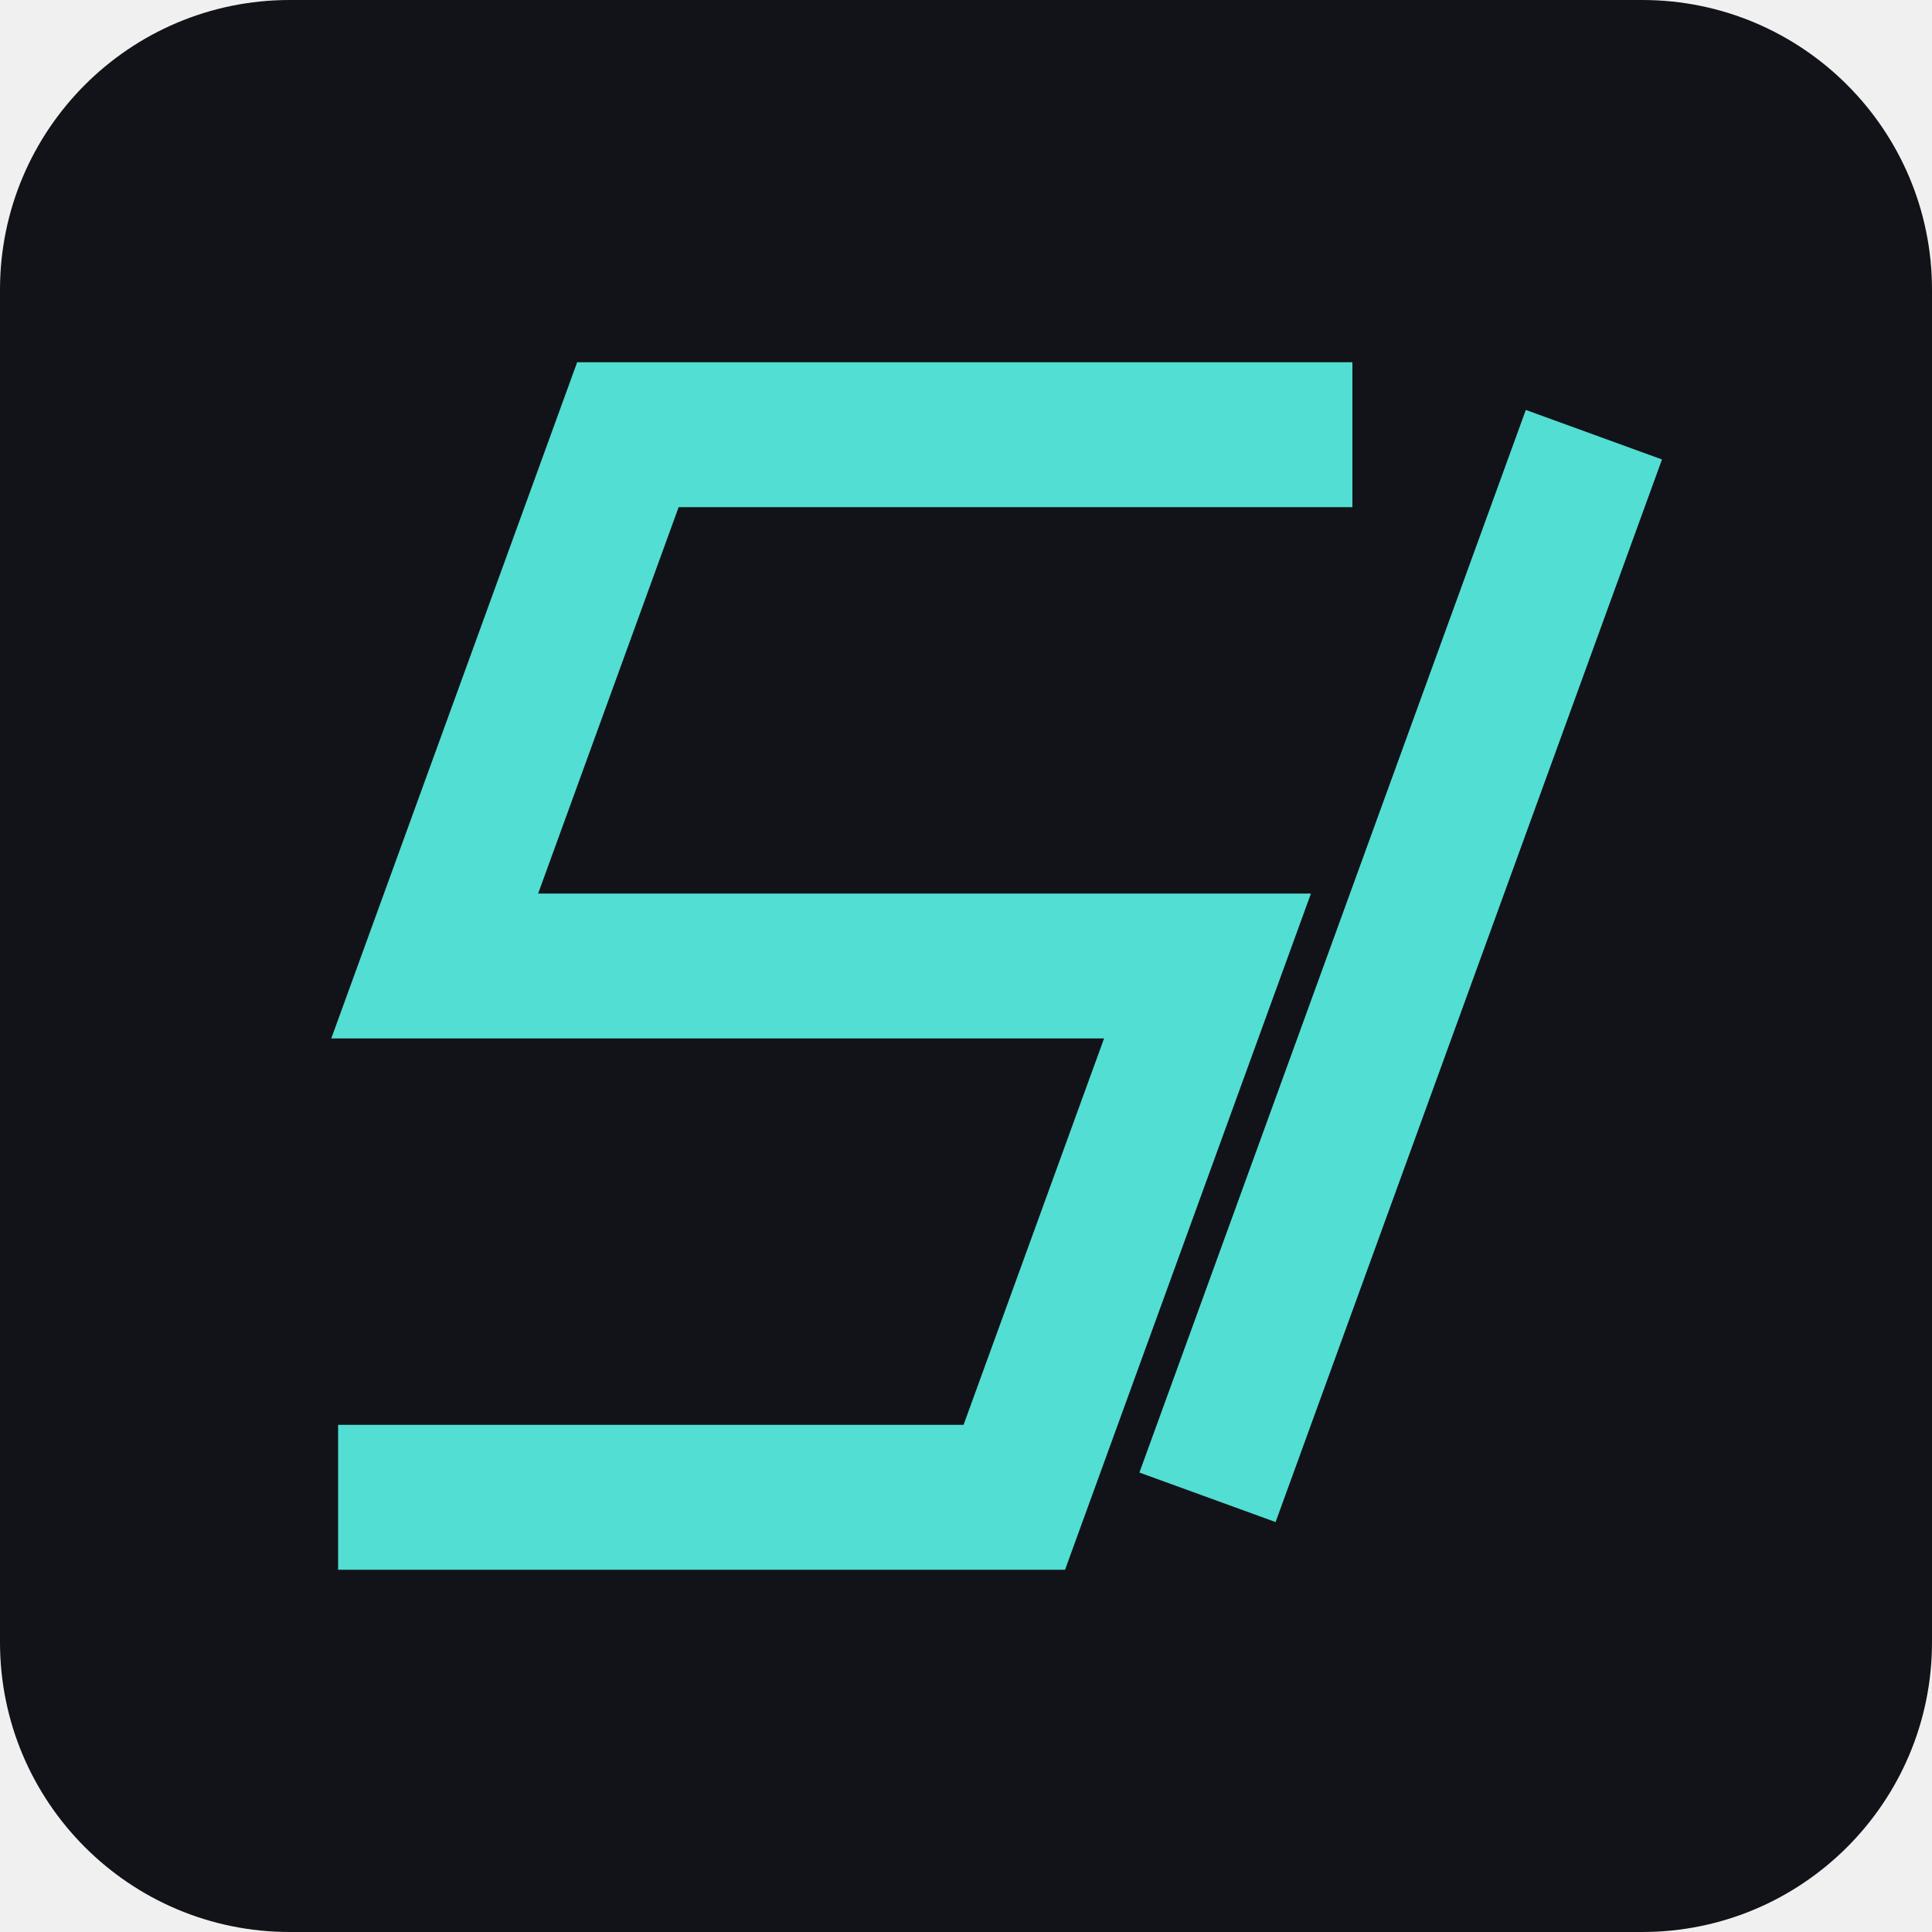
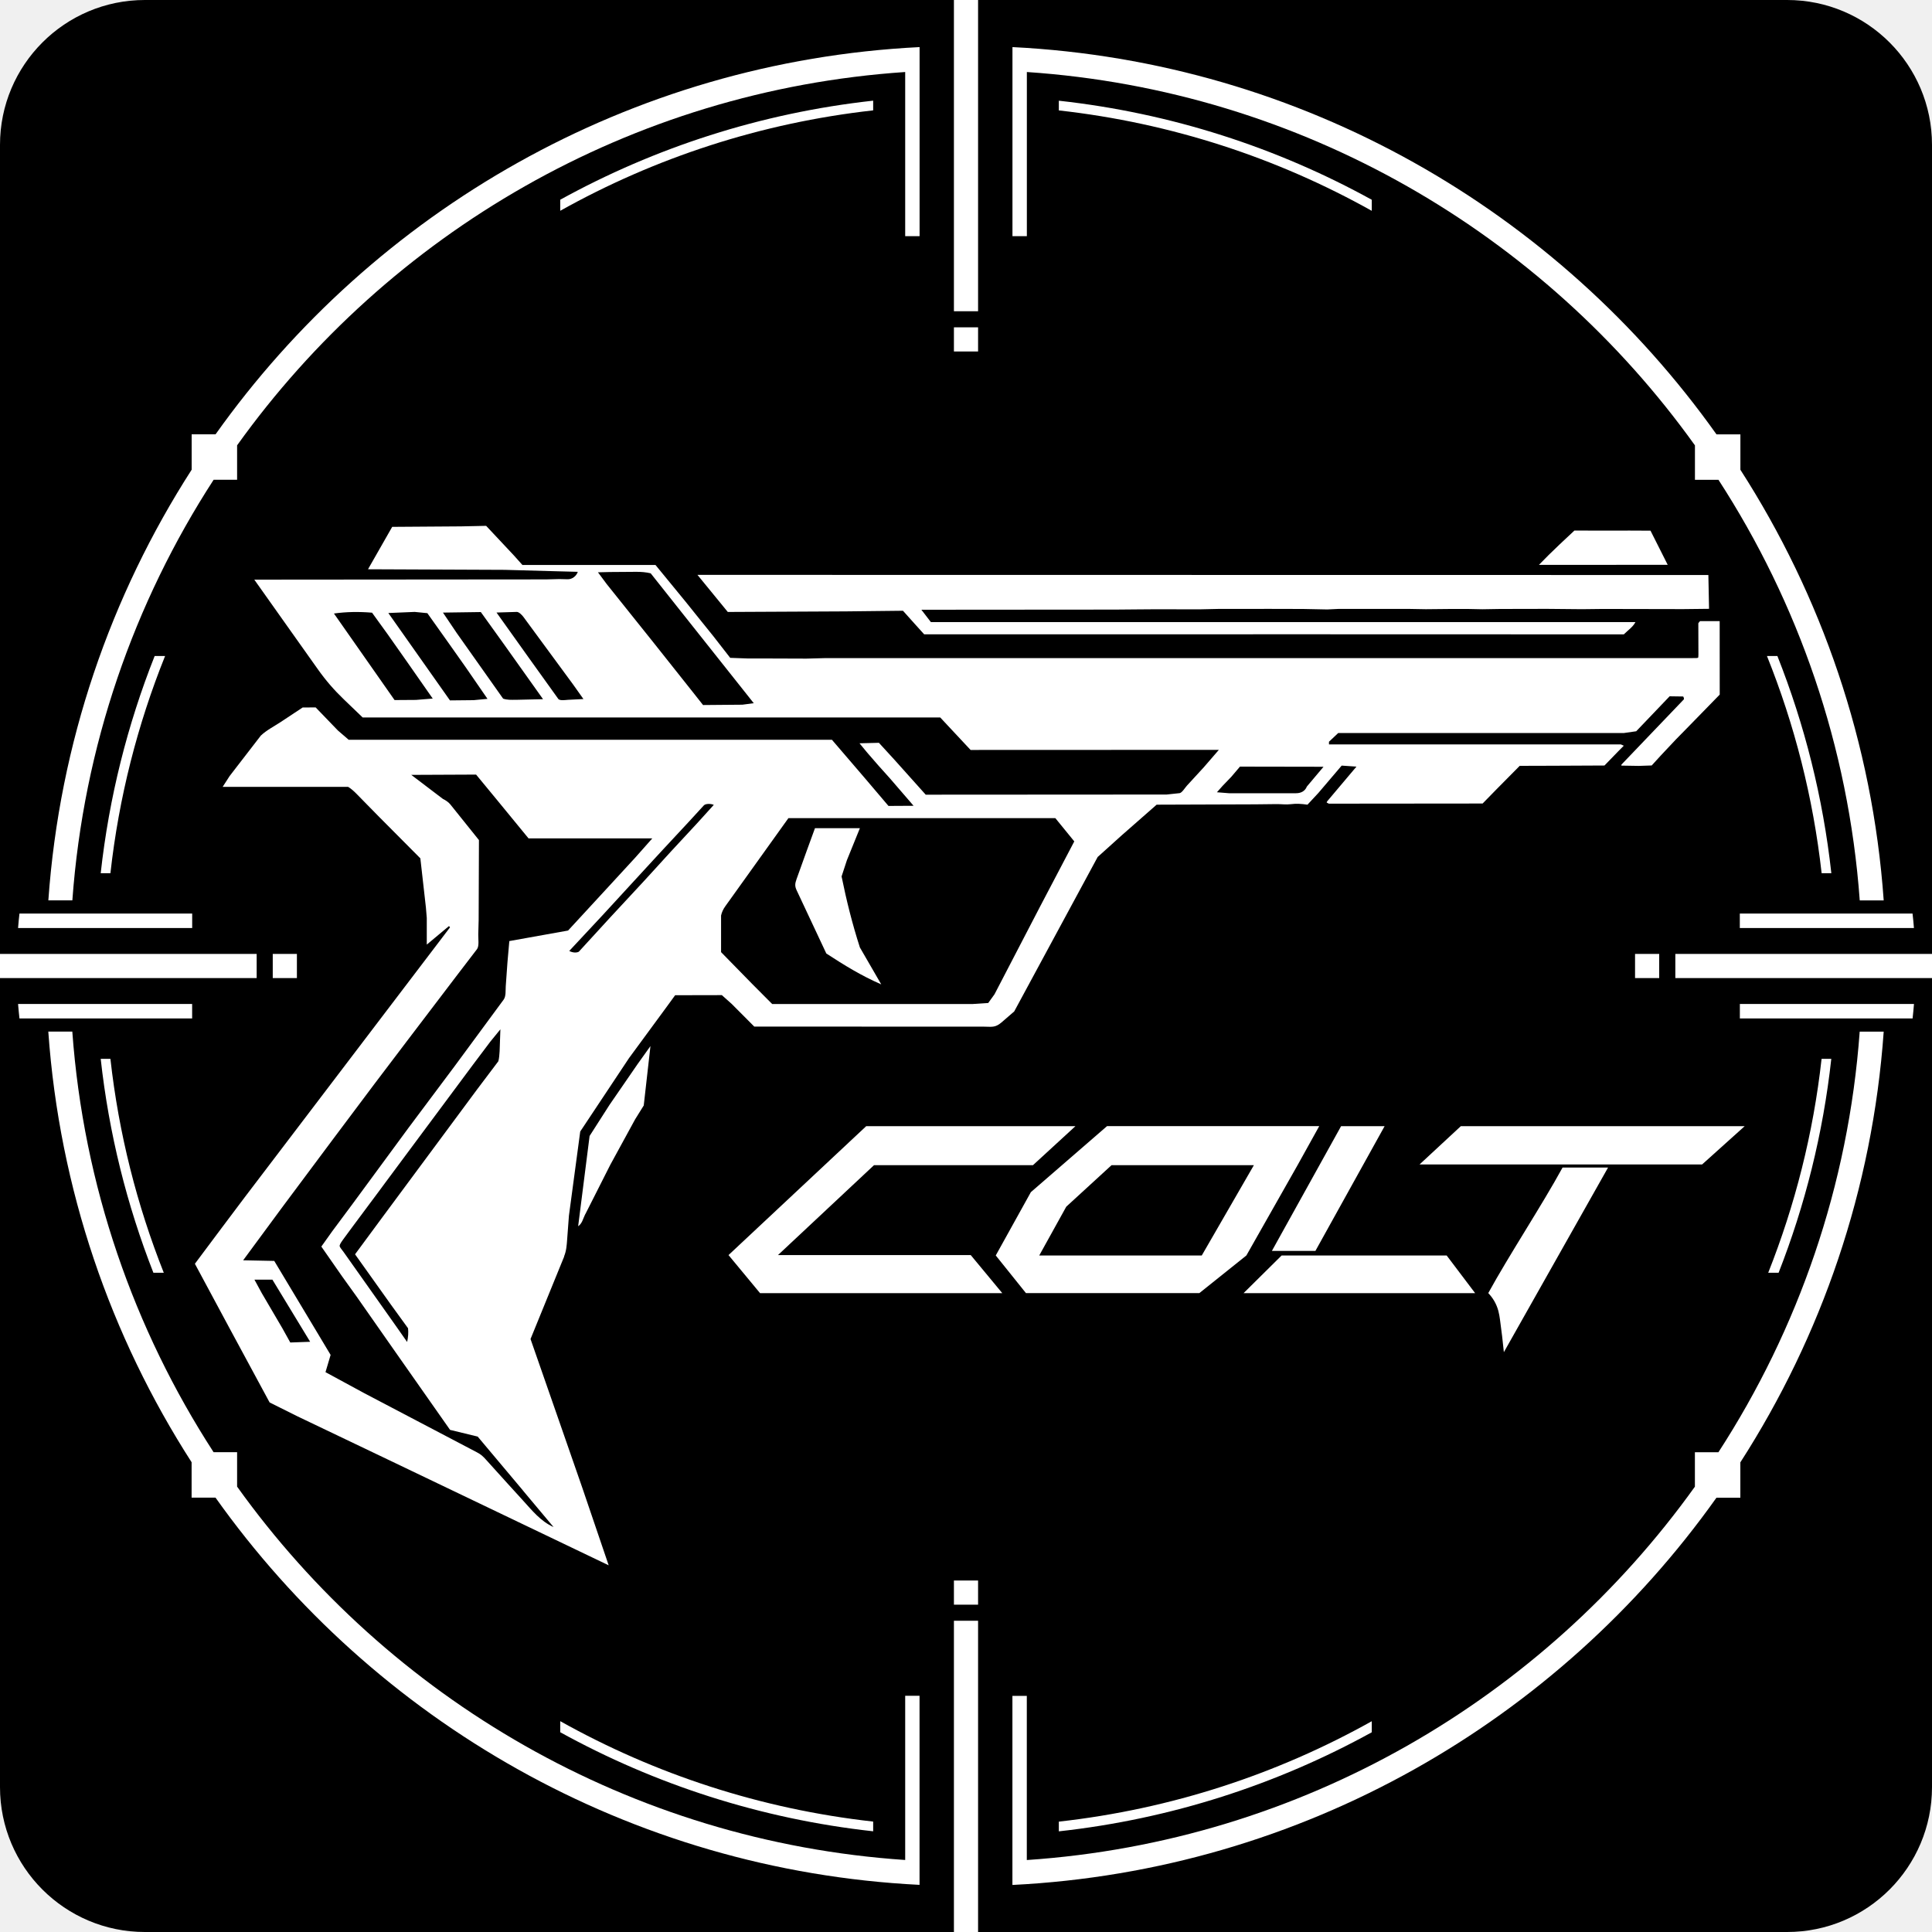
- <svg xmlns="http://www.w3.org/2000/svg" viewBox="0 0 40 40">
-   <rect width="40" height="40" rx="6" fill="#111318" />
-   <path d="M28 9H13l-4 11h16l-4 11H7M33 9l-8 22" fill="none" stroke="#52ded3" stroke-width="3" />
+ <svg xmlns="http://www.w3.org/2000/svg" id="uuid-ded03fce-9d83-47eb-8683-ad9f828623dd" data-name="Layer 1" viewBox="0 0 400 400">
+   <defs>
+     <style>
+       .uuid-9690cbbd-776c-4523-bad4-c8dd1ac0778c {
+         fill: #fff;
+       }
+ 
+       .uuid-6dbe909e-cd0d-4a54-8cce-4b23116590bb {
+         fill: none;
+       }
+     </style>
+   </defs>
+   <rect width="400" height="400" rx="30" ry="30" />
+   <path class="uuid-9690cbbd-776c-4523-bad4-c8dd1ac0778c" d="M116.81,260.14l-6.97,17.09,6.03,17.31,4.68,13.46,5.47,16.08-45.47-21.78-19.04-9.1-5.69-2.84-8.42-15.59-7.05-13.12,5.53-7.4,4.81-6.4,39.06-51.35,3.42-4.5-.21-.27-4.6,3.84v-5.51s-.18-2.17-.18-2.17l-1.15-10.18-8.7-8.75-4.51-4.6c-.5-.51-1.12-1.08-1.74-1.45h-25.98s1.45-2.25,1.45-2.25l6.45-8.36c1.13-1.09,2.8-1.95,4.11-2.81l4.55-3.01,2.69-.02,3.5,3.63,1.12,1.16,2.22,1.91h100.05s6.78,7.9,6.78,7.9l4.93,5.8,5.2-.03-4.91-5.69-2.36-2.63-2.32-2.67-1.61-1.95,4.02-.1,3.25,3.55,6.44,7.19,49.87-.03,2.72-.29c.5-.11,1.11-1.14,1.49-1.55l3.49-3.8,3.12-3.61-51.4.02-6.29-6.73h-119.58s-3.88-3.73-3.88-3.73c-2.04-1.96-3.72-3.89-5.38-6.23l-6.33-8.92-6.84-9.65,60.4-.05,2.76-.07,1.7.04c.93.02,1.8-.62,2.12-1.54l-5.28-.14-9.82-.27-28.34-.12,5.01-8.78,14.29-.1,5.16-.11,5.73,6.11,1.78,1.99h27.55s6.28,7.66,6.28,7.66l2.12,2.64,1.32,1.64,2.23,2.77,3.52,4.52,3.64.13h3.39s8.76.03,8.76.03l3.71-.1h170.23s10.28-.01,10.28-.01c.13,0,.42-.05.42-.15l.03-.54-.02-6.52s.3-.44.38-.44h4.04s.01,15.21.01,15.21l-5.22,5.35-2.1,2.15-1.7,1.73-3.19,3.39-1.87,2.05-2.64.09-3.06-.05h-.52c-.08,0-.09-.17-.04-.22l.31-.33,11.3-11.81,1.31-1.37c.07-.07-.07-.59-.17-.59l-2.78-.04-6.92,7.24-2.52.36h-59.17s-1.92,1.81-1.92,1.81v.55s4.53,0,4.53,0h55.9s.61.27.61.27l-1.16,1.17-2.84,2.93-10.7.05-6.85.02-4.74,4.79-2.94,3.01-31.84.03-.42-.22c-.07-.03.03-.21.1-.29l6.04-7.16-3.06-.21-4.82,5.66-2.26,2.43c-1.32-.19-2.3-.25-3.5-.1-.94.12-1.92-.03-2.88-.02l-4.43.05-20.42.07-7.19,6.31-5.02,4.52-17.28,31.98-2.64,2.28c-1.31,1.13-2.06.87-3.56.87l-47.62-.02-4.67-4.69-2.04-1.82-9.67.02-1.74,2.39-7.81,10.63-10.1,15.2-2.34,17.43-.37,4.95c-.09,1.21-.16,2.32-.64,3.49ZM156.06,145.59l-15.67-19.74-5.67-7.15c-.93-.24-2.08-.32-3.03-.31l-5.44.04-2.45.06,1.8,2.42,9.68,12.1,8.05,10.14,2.23,2.82,8.14-.07,2.37-.31ZM89.59,144.63l-5.45-7.8-3.85-5.47-3.26-4.51c-2.75-.23-5.28-.19-7.89.17l12.55,17.92,4.44-.03,3.47-.28ZM98.97,141.85l-2.55-3.7-3.49-4.94-4.45-6.26-2.62-.26-5.46.23,12.76,18.09,4.9-.05,2.87-.27-1.96-2.84ZM106.8,144.89l5.63-.13-8.11-11.4-4.77-6.64-7.84.11,2.85,4.23,9.61,13.59c.84.28,1.68.25,2.62.23ZM120.8,144.74l-2.12-2.99-10.3-14.01c-.33-.44-.94-1.06-1.4-1.05l-4.18.13,6.64,9.31,6.19,8.63c.42.34,1.47.16,1.96.13l3.21-.16ZM254.58,164.23h13.74c1.04,0,1.88-.44,2.25-1.38l3.45-4.1-17.3-.03-1.8,2.12-1.79,1.86-1.18,1.33,2.63.21ZM108.25,308.56l-3.42-4.07-5.93-7.06-5.72-1.39-11.27-16.06-8.07-11.53-3.04-4.23-4.27-6.13,2.22-3.12,4.28-5.76,11.56-15.72,9.64-12.89,10.04-13.63c.52-.71.38-1.94.44-2.77l.35-4.92.39-4.44,12.16-2.18,2.52-2.73,5.88-6.38,5.54-6.02,3.5-3.95h-25.62s-6.58-8.02-6.58-8.02l-4.28-5.19-13.42.06,6.54,4.97c.53.25,1.18.68,1.55,1.15l5.92,7.38-.06,16.59-.08,2.96c-.02.84.22,2.41-.26,3.03l-3.99,5.21-10.4,13.67-6.78,8.94-8.87,11.83-10.3,13.81-8.08,10.96,6.44.13,8.71,14.52,2.96,4.94-1.06,3.57,8.04,4.36,23.3,12.23c.88.46,1.25.82,1.91,1.55l4.4,4.87,3.16,3.47c1.95,2.14,3.74,4.41,6.41,5.59l-3.14-3.74-3.2-3.82ZM119.84,197.04l6.4-6.99,7.21-7.77,5.53-6.06,5.24-5.65,1.3-1.43,2.26-2.5c-.55-.26-1.69-.3-2.06.11l-2.96,3.23-5.58,6-2.04,2.21-4.69,5.1-5.54,6.03-7.05,7.56c.68.39,1.54.42,2,.15ZM201.49,207.86l3.11-.2,1.3-1.8,9.45-18.19,7.07-13.47-3.92-4.81h-55.27s-13.07,18.25-13.07,18.25c-.44.61-.72,1.23-.87,1.91v7.58s6.43,6.57,6.43,6.57l4.15,4.17h41.62ZM71.02,259.05l11.05,15.62,2.22,3.17c.23-.99.29-2,.19-2.84l-3.56-4.91-7.41-10.4,5.52-7.48,19.72-26.62,4.42-5.86c.16-.48.25-1.59.27-2.07l.16-4.55-2.09,2.56-3.53,4.69-14.14,19.02-1.67,2.25-2.52,3.39-1.35,1.83-1.65,2.21-3.7,4.97-1.93,2.62c-.25.34-.64.89-.7,1.23-.05.3.42.78.7,1.18ZM64.22,277.81l-7.82-12.87h-3.72s1.5,2.76,1.5,2.76l4.28,7.3,1.64,2.95,4.13-.15Z" />
+   <path class="uuid-9690cbbd-776c-4523-bad4-c8dd1ac0778c" d="M261.67,126.07h-1.91s-7.42,0-7.42,0l-4.1.09-8.74-.02-4.04.03-4.63.04-40.07.03,1.97,2.56h145.87c-.54,1.03-1.5,1.64-2.41,2.54l-70.1-.02h-6.1s-2.03.01-2.03.01h-66.62s-1.88-2.08-1.88-2.08l-2.51-2.8-11.8.13-24.47.12-6.28-7.68,209.3.03.14,7-5.39.06-15.17-.03h-1.7s-3.46.04-3.46.04h-1.4s-6.43-.06-6.43-.06l-9.7.02-3.68.06-2.97-.06h-3.61s-5.13.05-5.13.05l-3.47-.06h-14.61s-2.31.11-2.31.11l-5.02-.1-8.09-.02Z" />
+   <path class="uuid-9690cbbd-776c-4523-bad4-c8dd1ac0778c" d="M121.16,251.4c-.47.93-.6,1.88-1.46,2.48l2.37-18.69,4.13-6.45,5.75-8.35,2.72-3.81-1.39,12.3-1.77,2.84-5.15,9.43-5.18,10.24Z" />
+   <polygon class="uuid-9690cbbd-776c-4523-bad4-c8dd1ac0778c" points="345.28 116.94 318.62 116.95 320.61 114.93 322.92 112.7 325.97 109.84 331.21 109.86 337.41 109.85 341.72 109.87 345.28 116.94" />
+   <path class="uuid-9690cbbd-776c-4523-bad4-c8dd1ac0778c" d="M182.44,203.8c-4.14-1.8-7.7-4-11.36-6.39l-6.14-13.08c-.41-.86-.35-1.4-.03-2.3l2.12-5.9,1.7-4.66h9.3s-2.69,6.63-2.69,6.63l-1.1,3.36c1.03,5.07,2.22,9.82,3.79,14.7l4.42,7.64Z" />
+   <g>
+     <path class="uuid-9690cbbd-776c-4523-bad4-c8dd1ac0778c" d="M219.22,22.86c23.3,2.6,45.21,9.83,64.79,20.79v-2.29c-19.61-10.81-41.52-17.95-64.79-20.51v2.01Z" />
+     <path class="uuid-9690cbbd-776c-4523-bad4-c8dd1ac0778c" d="M180.78,20.84c-23.26,2.56-45.17,9.7-64.79,20.51v2.29c19.57-10.95,41.49-18.19,64.79-20.79v-2.01Z" />
+   </g>
+   <g>
+     <path class="uuid-9690cbbd-776c-4523-bad4-c8dd1ac0778c" d="M180.78,377.14c-23.3-2.6-45.21-9.83-64.79-20.79v2.29c19.61,10.81,41.52,17.95,64.79,20.51v-2.01Z" />
+     <path class="uuid-9690cbbd-776c-4523-bad4-c8dd1ac0778c" d="M219.22,379.16c23.26-2.56,45.17-9.7,64.79-20.51v-2.29c-19.57,10.95-41.49,18.19-64.79,20.79v2.01Z" />
+   </g>
+   <path class="uuid-9690cbbd-776c-4523-bad4-c8dd1ac0778c" d="M365.83,135.82c5.69,14.16,9.56,29.25,11.32,44.97h2.01c-1.73-15.7-5.55-30.79-11.17-44.97h-2.16Z" />
+   <path class="uuid-9690cbbd-776c-4523-bad4-c8dd1ac0778c" d="M33.91,263.51c-5.55-13.97-9.33-28.83-11.05-44.29h-2.01c1.7,15.46,5.43,30.31,10.91,44.29h2.15Z" />
+   <path class="uuid-9690cbbd-776c-4523-bad4-c8dd1ac0778c" d="M32.02,135.82c-5.62,14.18-9.44,29.26-11.17,44.97h2.01c1.75-15.72,5.62-30.8,11.32-44.97h-2.16Z" />
+   <path class="uuid-9690cbbd-776c-4523-bad4-c8dd1ac0778c" d="M368.24,263.51c5.48-13.98,9.21-28.84,10.91-44.29h-2.01c-1.72,15.47-5.51,30.32-11.05,44.29h2.15Z" />
+   <path class="uuid-6dbe909e-cd0d-4a54-8cce-4b23116590bb" d="M214.1,13.47v172.43h172.43c-6.89-91.93-80.5-165.54-172.43-172.43Z" />
+   <path class="uuid-6dbe909e-cd0d-4a54-8cce-4b23116590bb" d="M214.1,386.53c91.93-6.89,165.54-80.5,172.43-172.43h-172.43v172.43Z" />
+   <path class="uuid-6dbe909e-cd0d-4a54-8cce-4b23116590bb" d="M13.47,214.1c6.89,91.93,80.5,165.54,172.43,172.43v-172.43H13.47Z" />
+   <path class="uuid-6dbe909e-cd0d-4a54-8cce-4b23116590bb" d="M185.9,13.47C93.97,20.35,20.35,93.97,13.47,185.9h172.43V13.47Z" />
+   <path class="uuid-9690cbbd-776c-4523-bad4-c8dd1ac0778c" d="M360.22,192.14h36.04c-.08-1-.17-2-.29-3h-35.76v3Z" />
+   <path class="uuid-9690cbbd-776c-4523-bad4-c8dd1ac0778c" d="M360.22,207.86v3h35.76c.11-1,.21-2,.29-3h-36.04Z" />
+   <rect class="uuid-9690cbbd-776c-4523-bad4-c8dd1ac0778c" x="197.5" width="5" height="64.44" />
+   <rect class="uuid-9690cbbd-776c-4523-bad4-c8dd1ac0778c" x="197.5" y="335.56" width="5" height="64.44" />
+   <rect class="uuid-9690cbbd-776c-4523-bad4-c8dd1ac0778c" x="346.86" y="197.5" width="53.14" height="5" />
+   <path class="uuid-9690cbbd-776c-4523-bad4-c8dd1ac0778c" d="M39.78,192.14H3.74c.08-1,.17-2,.29-3h35.76v3Z" />
+   <path class="uuid-9690cbbd-776c-4523-bad4-c8dd1ac0778c" d="M39.78,207.86v3H4.03c-.11-1-.21-2-.29-3h36.04Z" />
+   <rect class="uuid-9690cbbd-776c-4523-bad4-c8dd1ac0778c" x="0" y="197.5" width="53.14" height="5" />
+   <rect class="uuid-9690cbbd-776c-4523-bad4-c8dd1ac0778c" x="197.5" y="67.77" width="5" height="5" />
+   <rect class="uuid-9690cbbd-776c-4523-bad4-c8dd1ac0778c" x="197.5" y="327.23" width="5" height="5" />
+   <rect class="uuid-9690cbbd-776c-4523-bad4-c8dd1ac0778c" x="338.52" y="197.5" width="5" height="5" />
+   <rect class="uuid-9690cbbd-776c-4523-bad4-c8dd1ac0778c" x="56.48" y="197.5" width="5" height="5" transform="translate(117.95 400) rotate(-180)" />
+   <polygon class="uuid-9690cbbd-776c-4523-bad4-c8dd1ac0778c" points="270.11 230.38 270.05 230.49 270.11 230.38 270.11 230.38" />
+   <g>
+     <polygon class="uuid-9690cbbd-776c-4523-bad4-c8dd1ac0778c" points="305.41 267.73 257.47 267.73 265.34 259.94 299.52 259.94 305.41 267.73" />
+     <polygon class="uuid-9690cbbd-776c-4523-bad4-c8dd1ac0778c" points="272.34 258.99 263.33 258.99 277.66 233.16 286.67 233.16 272.34 258.99" />
+     <polygon class="uuid-9690cbbd-776c-4523-bad4-c8dd1ac0778c" points="352.4 241.09 293.9 241.09 302.45 233.16 361.22 233.16 352.4 241.09" />
+     <path class="uuid-9690cbbd-776c-4523-bad4-c8dd1ac0778c" d="M311.36,279.96c-.22-2.23-.49-4.48-.81-6.79-.15-1.07-.35-2.38-1.18-3.81-.43-.74-.9-1.28-1.24-1.64,4.27-7.8,11.12-18.19,15.38-25.99h9.42l-21.57,38.22Z" />
+     <path class="uuid-9690cbbd-776c-4523-bad4-c8dd1ac0778c" d="M229.18,233.16v.02h-.01l-15.74,13.64-7.27,13.11,6.25,7.79h35.91l9.73-7.79,10.6-18.7,4.43-7.98.05-.1h0s-43.93,0-43.93,0ZM248.82,259.94h-33.66l5.6-10.11,9.37-8.59h29.47l-10.79,18.7Z" />
+     <polygon class="uuid-9690cbbd-776c-4523-bad4-c8dd1ac0778c" points="213.86 241.24 222.66 233.16 189.58 233.16 189.58 233.16 179.34 233.16 150.83 259.85 157.36 267.73 207.51 267.73 200.98 259.85 161.07 259.85 180.95 241.24 213.86 241.24" />
+   </g>
+   <g>
+     <path class="uuid-9690cbbd-776c-4523-bad4-c8dd1ac0778c" d="M44.63,89.92h-4.95v7.33c-16.77,26.08-27.36,56.5-29.67,89.16h4.97c2.32-31.93,12.76-61.64,29.25-87.08h4.86v-7.13C80.48,48.38,130.46,18.74,187.41,14.91v33.99h2.98V9.75c-60.1,3-112.95,33.99-145.76,80.17Z" />
+     <path class="uuid-9690cbbd-776c-4523-bad4-c8dd1ac0778c" d="M390,186.42c-2.31-32.67-12.9-63.08-29.67-89.16v-7.33h-4.95C322.56,43.75,269.72,12.76,209.62,9.75v39.15h2.98V14.91c56.94,3.84,106.93,33.47,138.32,77.3v7.13h4.87c16.49,25.44,26.93,55.15,29.25,87.08h4.97Z" />
+     <path class="uuid-9690cbbd-776c-4523-bad4-c8dd1ac0778c" d="M187.41,351.1v33.99c-56.94-3.84-106.93-33.47-138.32-77.3v-7.13h-4.87c-16.49-25.44-26.93-55.15-29.25-87.08h-4.97c2.31,32.67,12.9,63.08,29.67,89.16v7.33h4.95c32.81,46.18,85.66,77.16,145.76,80.17v-39.15h-2.98Z" />
+     <path class="uuid-9690cbbd-776c-4523-bad4-c8dd1ac0778c" d="M360.33,302.75c16.77-26.08,27.36-56.5,29.67-89.16h-4.97c-2.32,31.93-12.76,61.64-29.25,87.08h-4.87v7.13c-31.39,43.82-81.37,73.46-138.32,77.3v-33.99h-2.98v39.15c60.1-3,112.95-33.99,145.76-80.17h4.95v-7.33Z" />
+   </g>
</svg>
